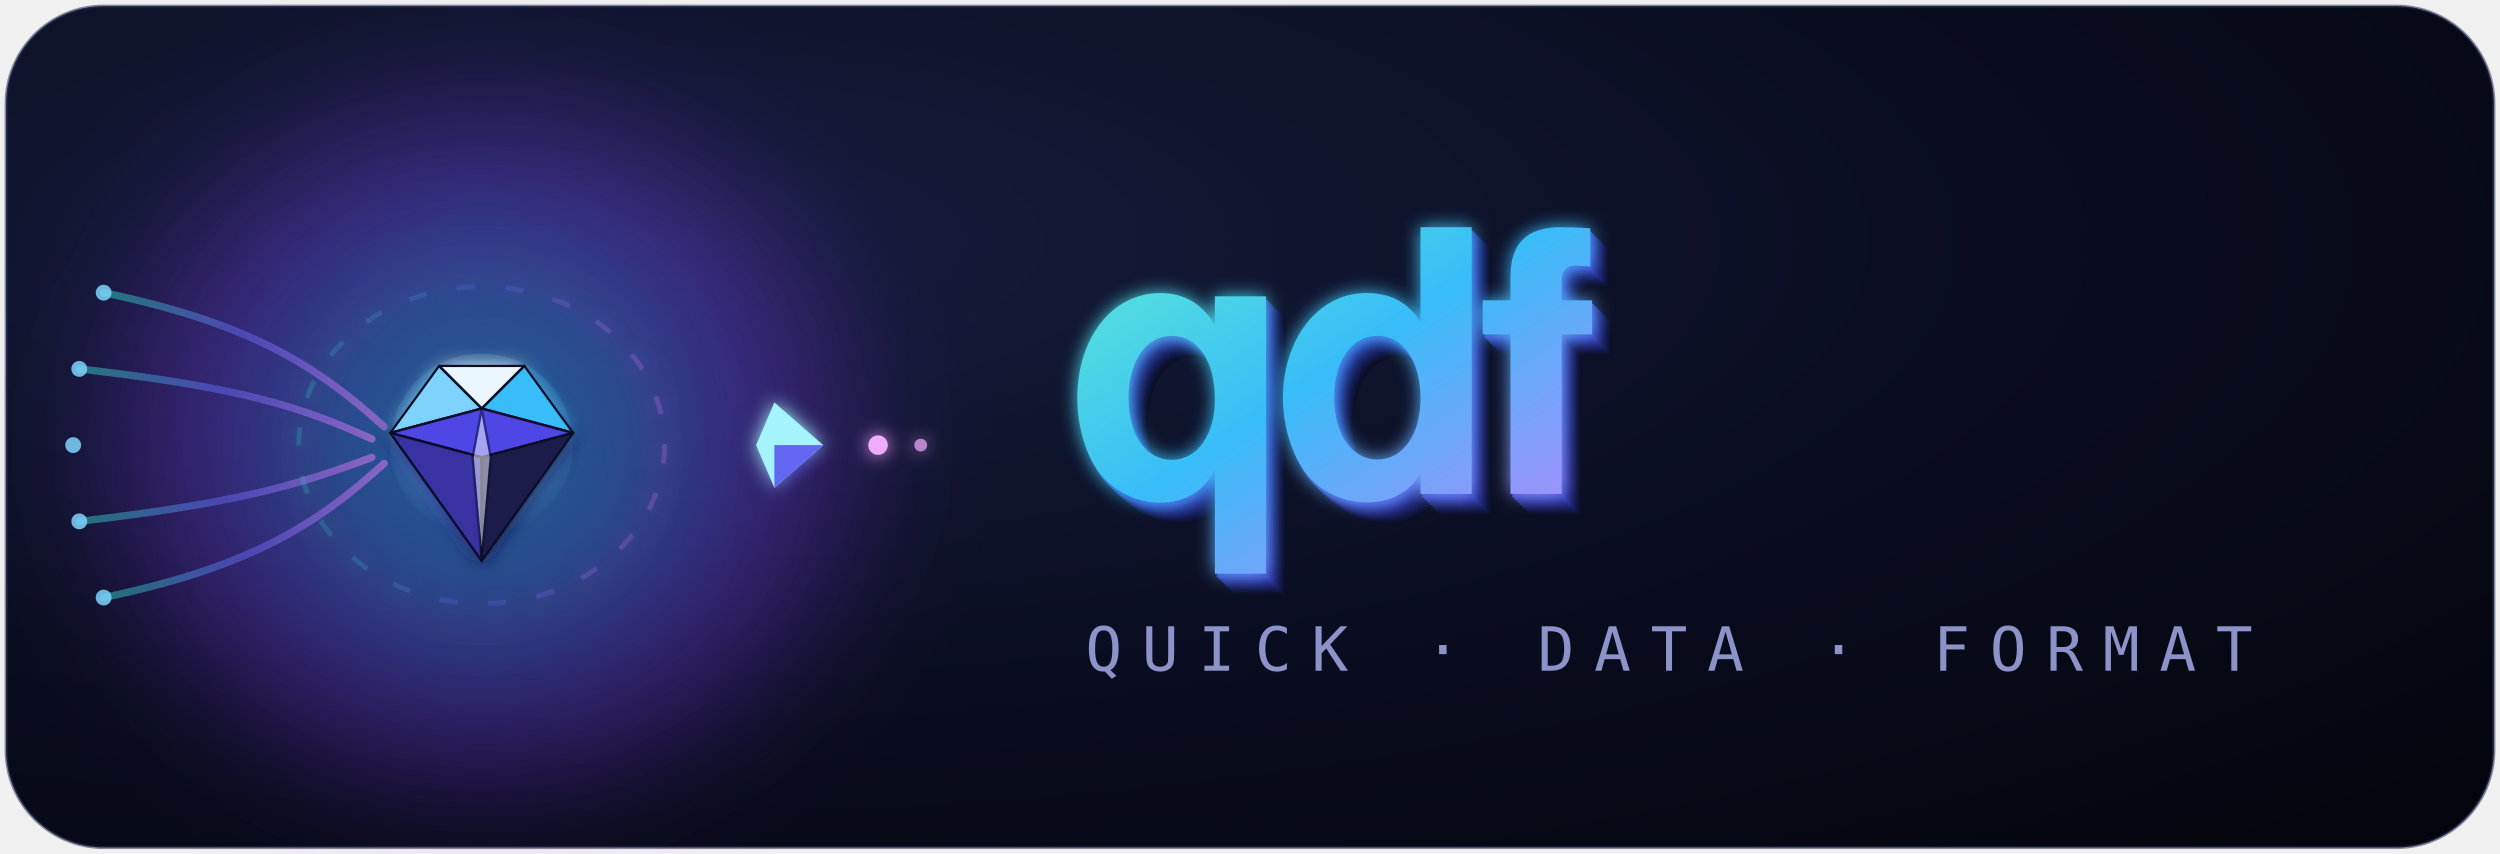
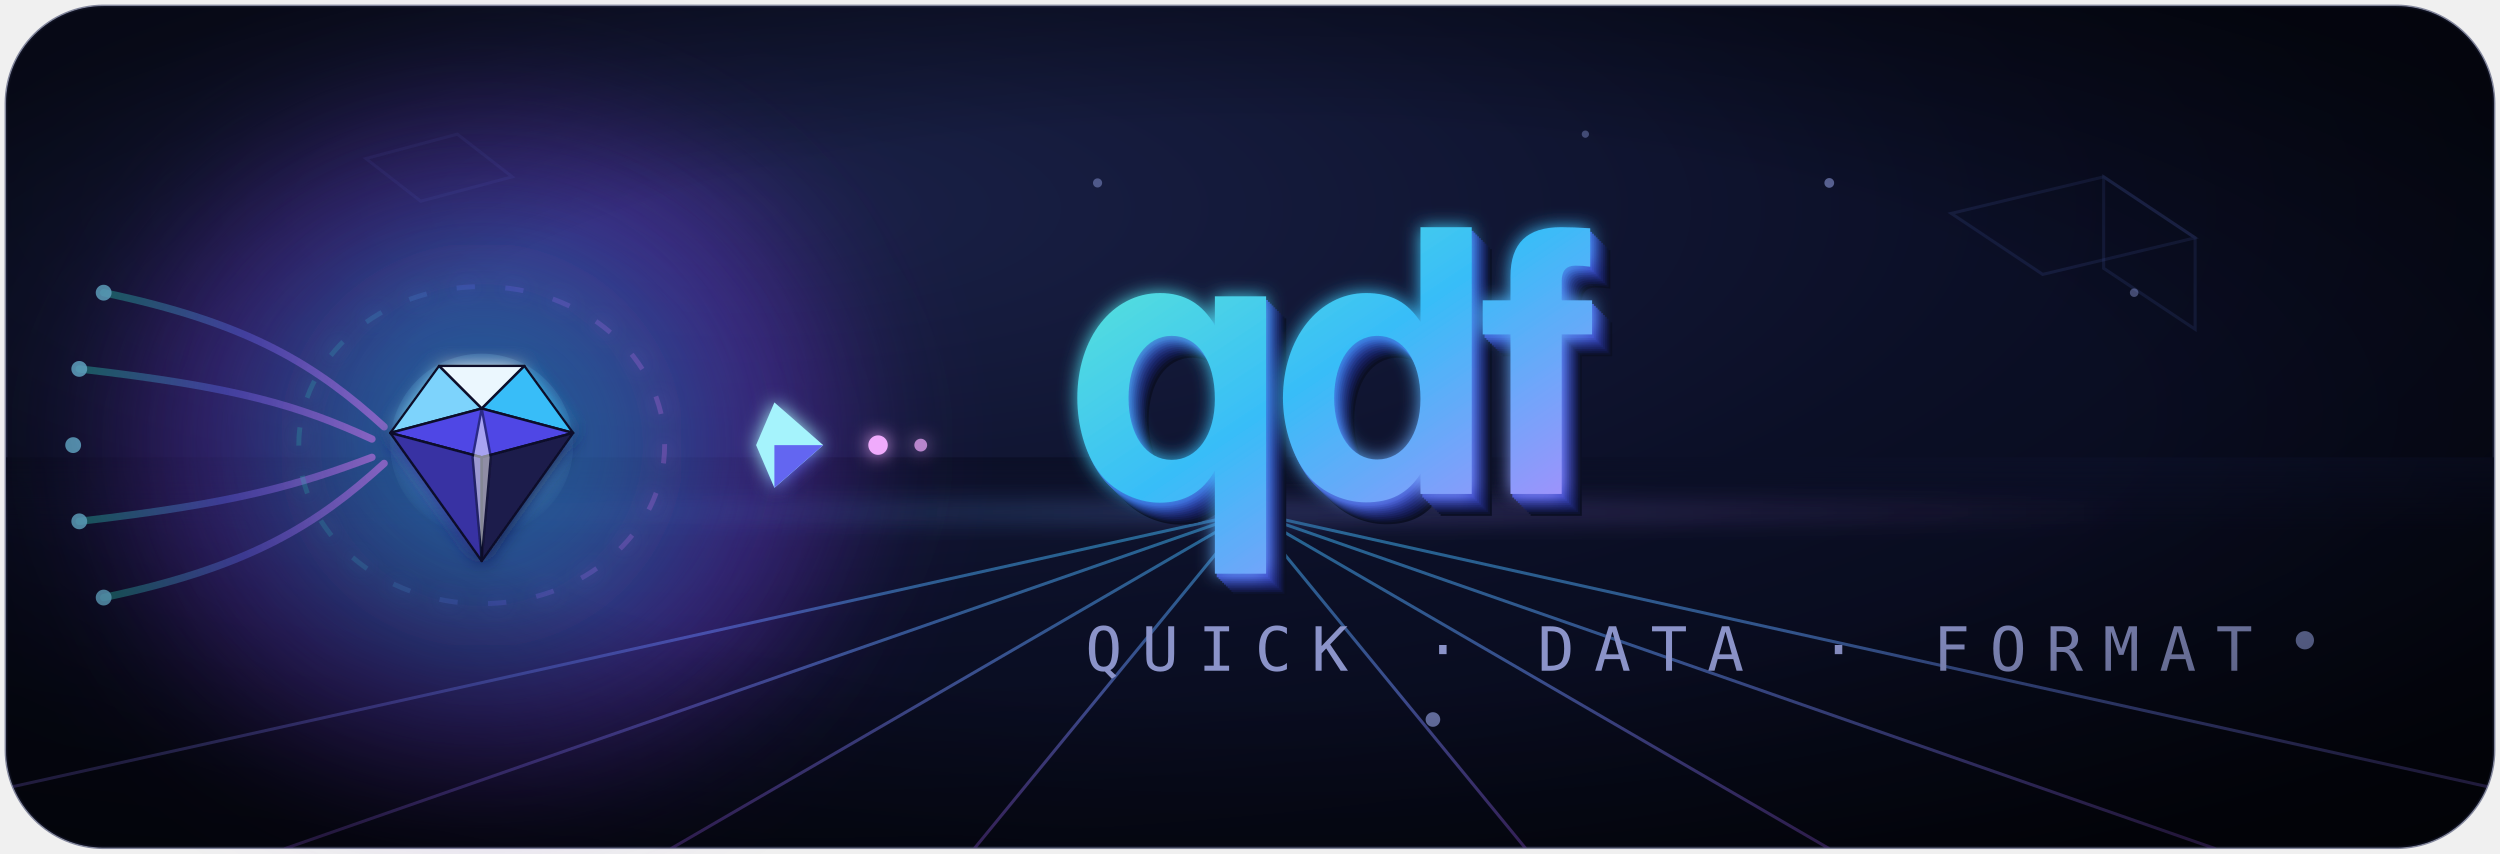
<svg xmlns="http://www.w3.org/2000/svg" width="820" height="280" viewBox="0 0 820 280" role="img" aria-label="qdf — Quick Data Format">
  <defs>
-     <radialGradient id="bg" cx="26%" cy="28%" r="98%">
-       <stop offset="0" stop-color="#161c3d" />
-       <stop offset="0.55" stop-color="#0a0d20" />
-       <stop offset="1" stop-color="#04050c" />
+     <radialGradient id="bg" cx="30%" cy="24%" r="100%">
+       <stop offset="0" stop-color="#1a2148" />
+       <stop offset="0.5" stop-color="#0b0f26" />
+       <stop offset="1" stop-color="#040610" />
    </radialGradient>
    <linearGradient id="neon" x1="0" y1="0" x2="1" y2="0">
      <stop offset="0" stop-color="#2dd4bf" />
      <stop offset="0.5" stop-color="#6366f1" />
      <stop offset="1" stop-color="#e879f9" />
    </linearGradient>
    <linearGradient id="beam" x1="0" y1="0" x2="1" y2="0">
      <stop offset="0" stop-color="#a5f3fc" />
      <stop offset="1" stop-color="#e879f9" />
    </linearGradient>
    <radialGradient id="coreglow" cx="50%" cy="45%" r="55%">
      <stop offset="0" stop-color="#7dd3fc" stop-opacity="0.95" />
      <stop offset="1" stop-color="#7dd3fc" stop-opacity="0" />
    </radialGradient>
    <linearGradient id="wFront" x1="0" y1="0" x2="1" y2="1">
      <stop offset="0" stop-color="#5eead4" />
      <stop offset="0.45" stop-color="#38bdf8" />
      <stop offset="1" stop-color="#c084fc" />
    </linearGradient>
+     <linearGradient id="grid" x1="0" y1="0" x2="0" y2="1">
+       <stop offset="0" stop-color="#38bdf8" />
+       <stop offset="1" stop-color="#a855f7" />
+     </linearGradient>
+     <linearGradient id="fog" x1="0" y1="0" x2="0" y2="1">
+       <stop offset="0" stop-color="#0b0f26" stop-opacity="0.95" />
+       <stop offset="0.35" stop-color="#0b0f26" stop-opacity="0" />
+     </linearGradient>
+     <radialGradient id="vignette" cx="50%" cy="48%" r="62%">
+       <stop offset="0.55" stop-color="#000000" stop-opacity="0" />
+       <stop offset="1" stop-color="#000000" stop-opacity="0.55" />
+     </radialGradient>
+     <linearGradient id="horizon" x1="0" y1="0" x2="1" y2="0">
+       <stop offset="0" stop-color="#22d3ee" stop-opacity="0" />
+       <stop offset="0.5" stop-color="#818cf8" stop-opacity="0.9" />
+       <stop offset="1" stop-color="#e879f9" stop-opacity="0" />
+     </linearGradient>
    <filter id="glow" x="-70%" y="-70%" width="240%" height="240%">
      <feGaussianBlur stdDeviation="3" result="b" />
      <feMerge>
        <feMergeNode in="b" />
        <feMergeNode in="SourceGraphic" />
      </feMerge>
    </filter>
    <filter id="soft" x="-120%" y="-120%" width="340%" height="340%">
      <feGaussianBlur stdDeviation="22" />
    </filter>
+     <filter id="hglow" x="-50%" y="-400%" width="200%" height="900%">
+       <feGaussianBlur stdDeviation="4" />
+     </filter>
+     <clipPath id="card">
+       <rect x="2" y="2" width="816" height="276" rx="32" />
+     </clipPath>
  </defs>
  <rect x="2" y="2" width="816" height="276" rx="32" fill="url(#bg)" stroke="#2a3157" stroke-opacity="0.55" />
+   <g clip-path="url(#card)">
+     <g stroke="#3b4a8a" stroke-opacity="0.25" fill="none" stroke-width="1">
+       <polygon points="640,70 690,58 720,78 670,90" />
+       <polygon points="690,58 690,88 720,108 720,78" />
+       <polygon points="120,52 150,44 168,58 138,66" />
+     </g>
+     <g stroke="url(#grid)" stroke-opacity="0.5" stroke-width="1">
+       <line x1="410" y1="168" x2="-140" y2="290" />
+       <line x1="410" y1="168" x2="60" y2="290" />
+       <line x1="410" y1="168" x2="200" y2="290" />
+       <line x1="410" y1="168" x2="310" y2="290" />
+       <line x1="410" y1="168" x2="410" y2="290" />
+       <line x1="410" y1="168" x2="510" y2="290" />
+       <line x1="410" y1="168" x2="620" y2="290" />
+       <line x1="410" y1="168" x2="760" y2="290" />
+       <line x1="410" y1="168" x2="960" y2="290" />
+       <line x1="0" y1="172" x2="820" y2="172" />
+       <line x1="0" y1="178" x2="820" y2="178" />
+       <line x1="0" y1="187" x2="820" y2="187" />
+       <line x1="0" y1="200" x2="820" y2="200" />
+       <line x1="0" y1="219" x2="820" y2="219" />
+       <line x1="0" y1="244" x2="820" y2="244" />
+       <line x1="0" y1="276" x2="820" y2="276" />
+     </g>
+     <rect x="2" y="150" width="816" height="70" fill="url(#fog)" />
+     <rect x="120" y="167" width="580" height="2" fill="url(#horizon)" filter="url(#hglow)" />
+     <g fill="#a5b4fc">
+       <circle cx="600" cy="60" r="1.6" opacity="0.5" />
+       <circle cx="700" cy="96" r="1.4" opacity="0.4" />
+       <circle cx="520" cy="44" r="1.2" opacity="0.35" />
+       <circle cx="756" cy="210" r="3" opacity="0.7" />
+       <circle cx="470" cy="236" r="2.4" opacity="0.6" />
+       <circle cx="360" cy="60" r="1.5" opacity="0.4" />
+     </g>
+   </g>
  <ellipse cx="158" cy="146" rx="120" ry="110" fill="#7c3aed" opacity="0.38" filter="url(#soft)" />
  <ellipse cx="158" cy="146" rx="66" ry="66" fill="#0891b2" opacity="0.45" filter="url(#soft)" />
  <g stroke="url(#neon)" stroke-width="2.4" fill="none" opacity="0.5" stroke-linecap="round">
    <path d="M 34,96  C 82,106 104,120 126,140" />
    <path d="M 26,121 C 78,127 98,133 122,144" />
    <path d="M 24,146 C 76,146 98,146 120,146" />
    <path d="M 26,171 C 78,165 98,159 122,150" />
    <path d="M 34,196 C 82,186 104,172 126,152" />
  </g>
  <g fill="#7dd3fc" opacity="0.85">
    <circle cx="34" cy="96" r="2.6" />
    <circle cx="26" cy="121" r="2.6" />
    <circle cx="24" cy="146" r="2.6" />
    <circle cx="26" cy="171" r="2.6" />
    <circle cx="34" cy="196" r="2.6" />
  </g>
  <g fill="none" opacity="0.25" filter="url(#glow)">
    <ellipse cx="158" cy="146" rx="60" ry="52" stroke="url(#neon)" stroke-width="1.6" stroke-dasharray="6 10" />
  </g>
  <g filter="url(#glow)">
    <path d="M 190,146 L 252,146" stroke="url(#beam)" stroke-width="9" stroke-linecap="round" />
    <polygon points="254,132 270,146 254,160 248,146" fill="#a5f3fc" />
    <polygon points="254,146 270,146 254,160" fill="#6366f1" />
    <circle cx="288" cy="146" r="3.2" fill="#f0abfc" />
    <circle cx="302" cy="146" r="2.1" fill="#f0abfc" opacity="0.7" />
  </g>
  <circle cx="158" cy="146" r="30" fill="url(#coreglow)" />
  <g filter="url(#glow)" stroke="#0a0f2a" stroke-width="0.8" stroke-linejoin="round">
    <polygon points="144,120 172,120 158,134" fill="#e0f2fe" />
    <polygon points="144,120 128,142 158,134" fill="#7dd3fc" />
    <polygon points="172,120 188,142 158,134" fill="#38bdf8" />
    <polygon points="128,142 158,134 188,142 158,150" fill="#4f46e5" />
    <polygon points="128,142 158,150 158,184" fill="#3730a3" />
    <polygon points="188,142 158,150 158,184" fill="#1e1b4b" />
    <polygon points="158,134 161,150 158,184 155,150" fill="#ffffff" opacity="0.5" />
    <polygon points="144,120 172,120 158,134" fill="#ffffff" opacity="0.35" />
  </g>
  <g font-family="ui-sans-serif, Segoe UI, Helvetica, Arial, sans-serif" font-weight="900" letter-spacing="-6" font-size="120">
    <text x="356.6" y="169.2" fill="#0b0f24">qdf</text>
    <text x="356.0" y="168.6" fill="#0d1230">qdf</text>
    <text x="355.4" y="168.0" fill="#101642">qdf</text>
    <text x="354.8" y="167.4" fill="#141a52">qdf</text>
    <text x="354.2" y="166.8" fill="#182061">qdf</text>
    <text x="353.6" y="166.2" fill="#1c2570">qdf</text>
    <text x="353.0" y="165.6" fill="#212b80">qdf</text>
    <text x="352.4" y="165.0" fill="#263191">qdf</text>
    <text x="351.8" y="164.4" fill="#2c38a3">qdf</text>
    <text x="351.2" y="163.8" fill="#333fb5">qdf</text>
    <text x="350.6" y="163.2" fill="#3a46c7">qdf</text>
    <text x="350" y="162" fill="url(#wFront)" filter="url(#glow)">qdf</text>
  </g>
  <text x="356" y="220" font-family="ui-monospace, SFMono-Regular, Menlo, Consolas, monospace" font-size="20" letter-spacing="6.5" fill="#8b93c9">QUICK · DATA · FORMAT</text>
+   <rect x="2" y="2" width="816" height="276" rx="32" fill="url(#vignette)" />
</svg>
